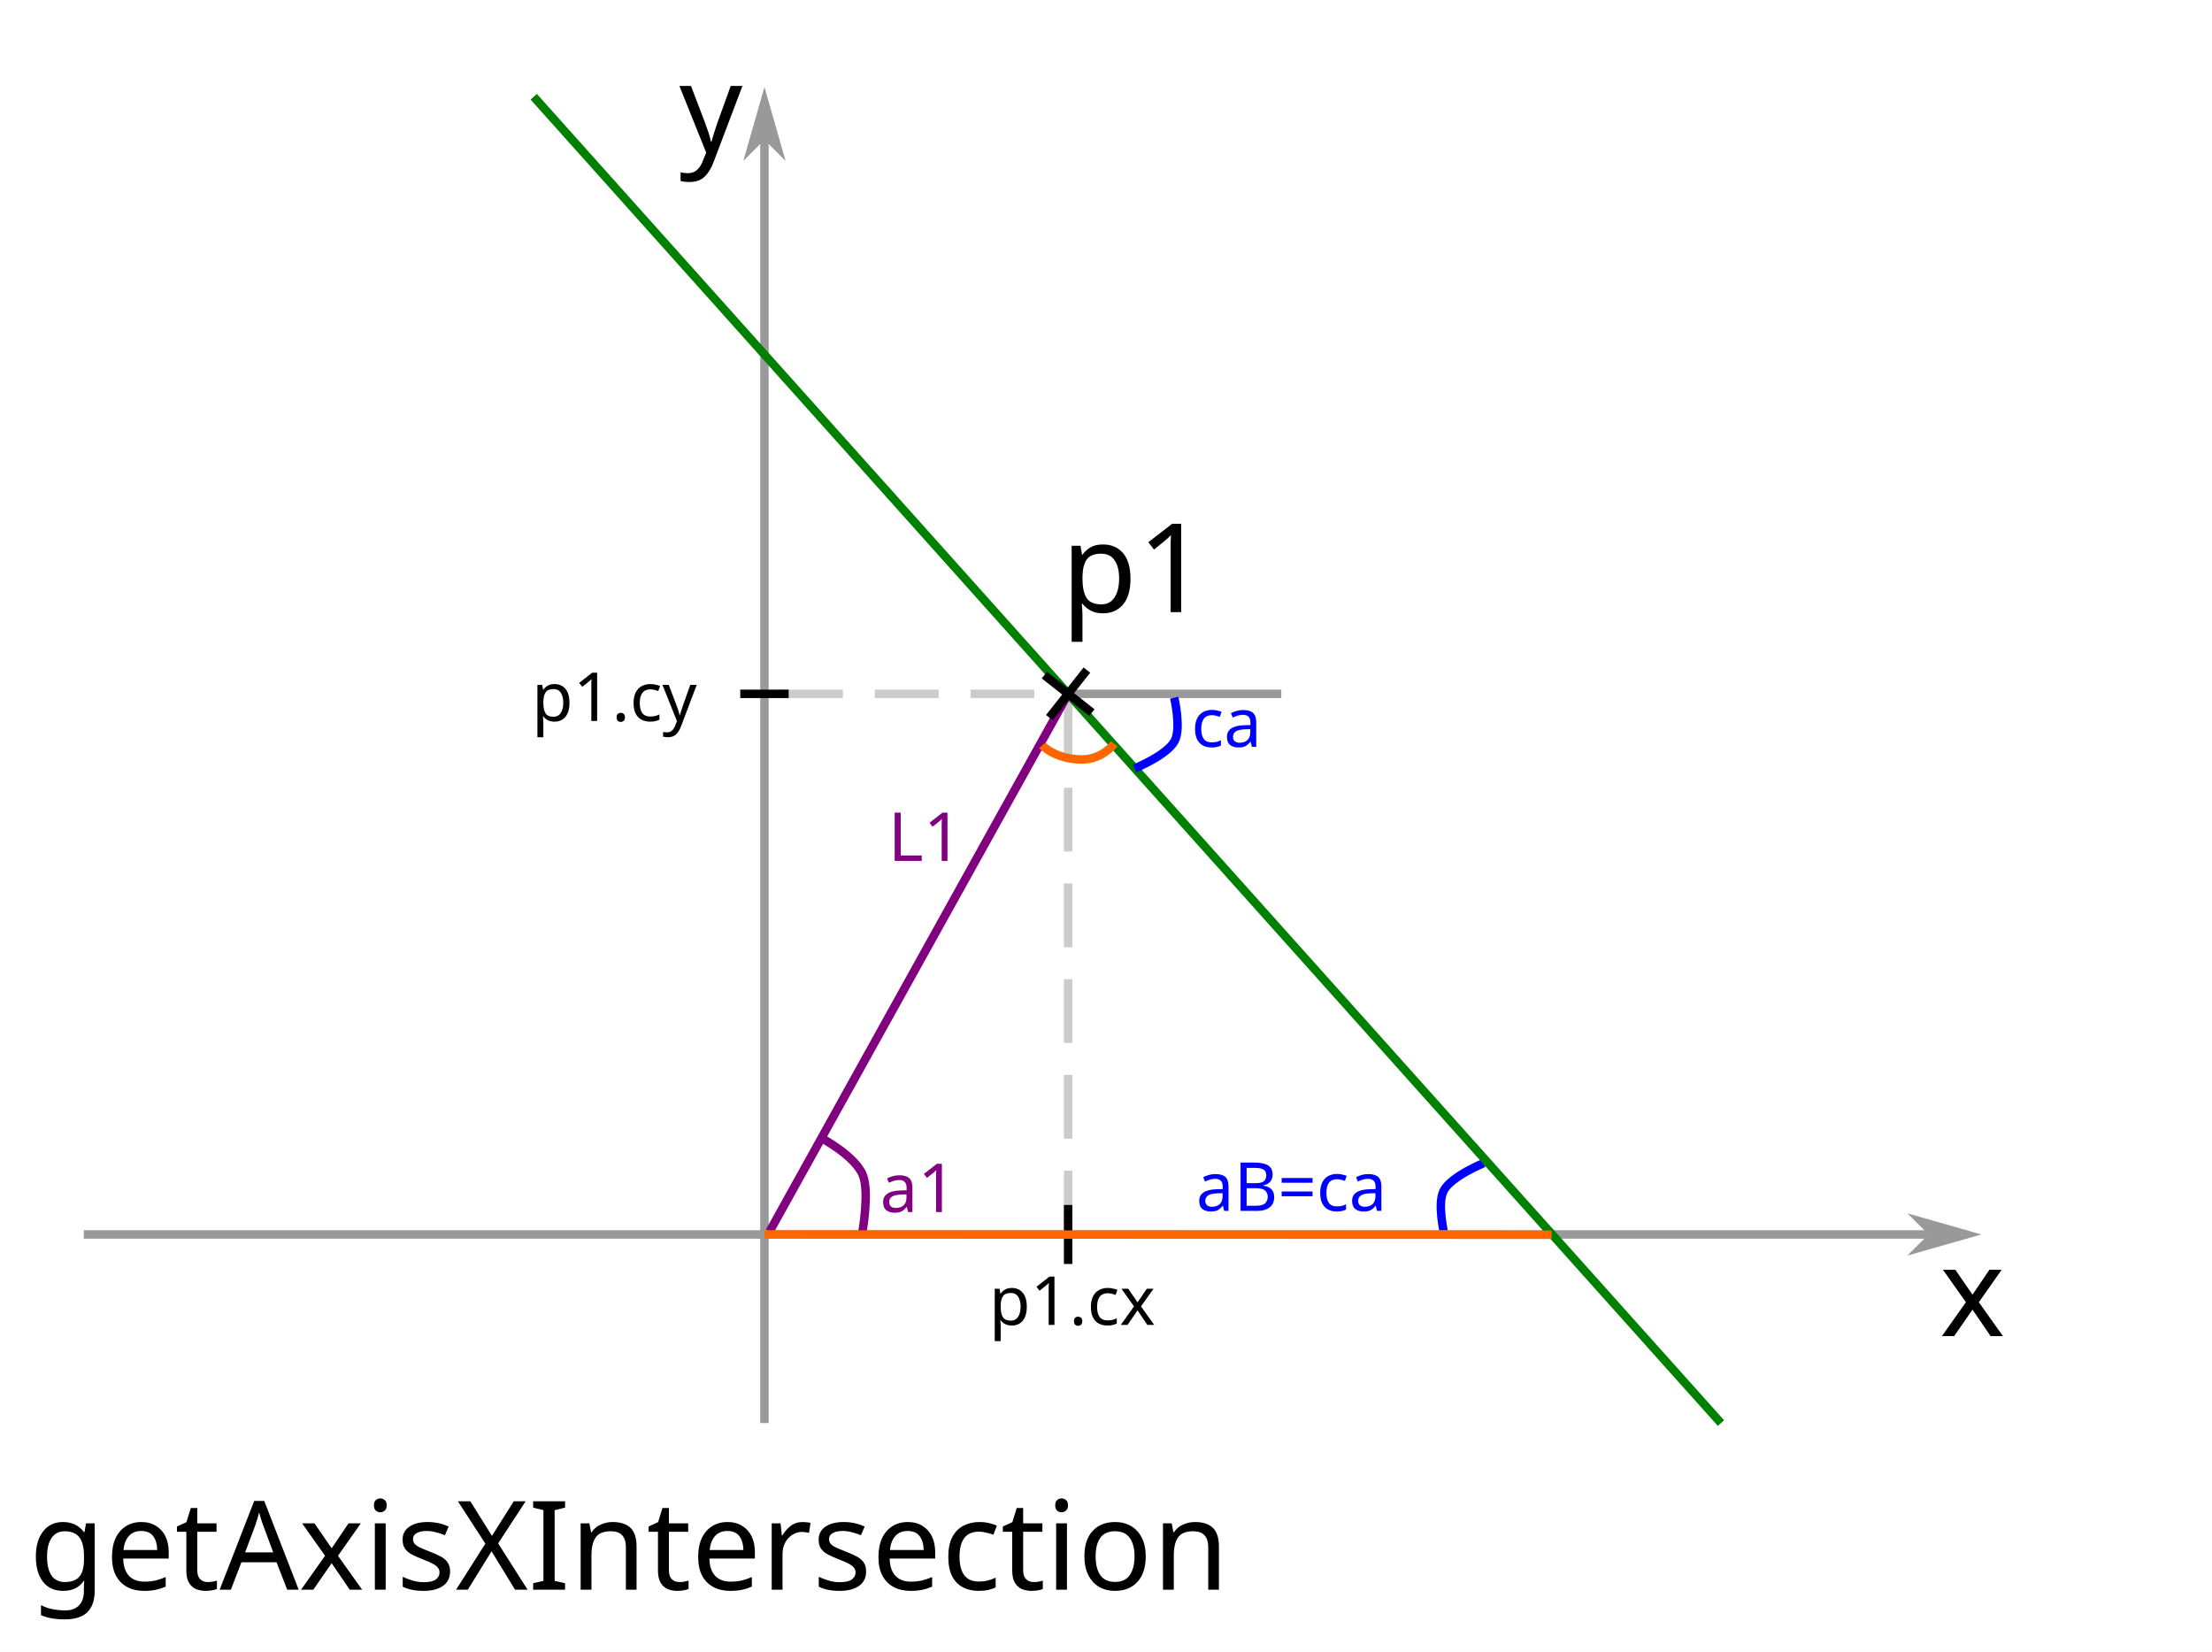
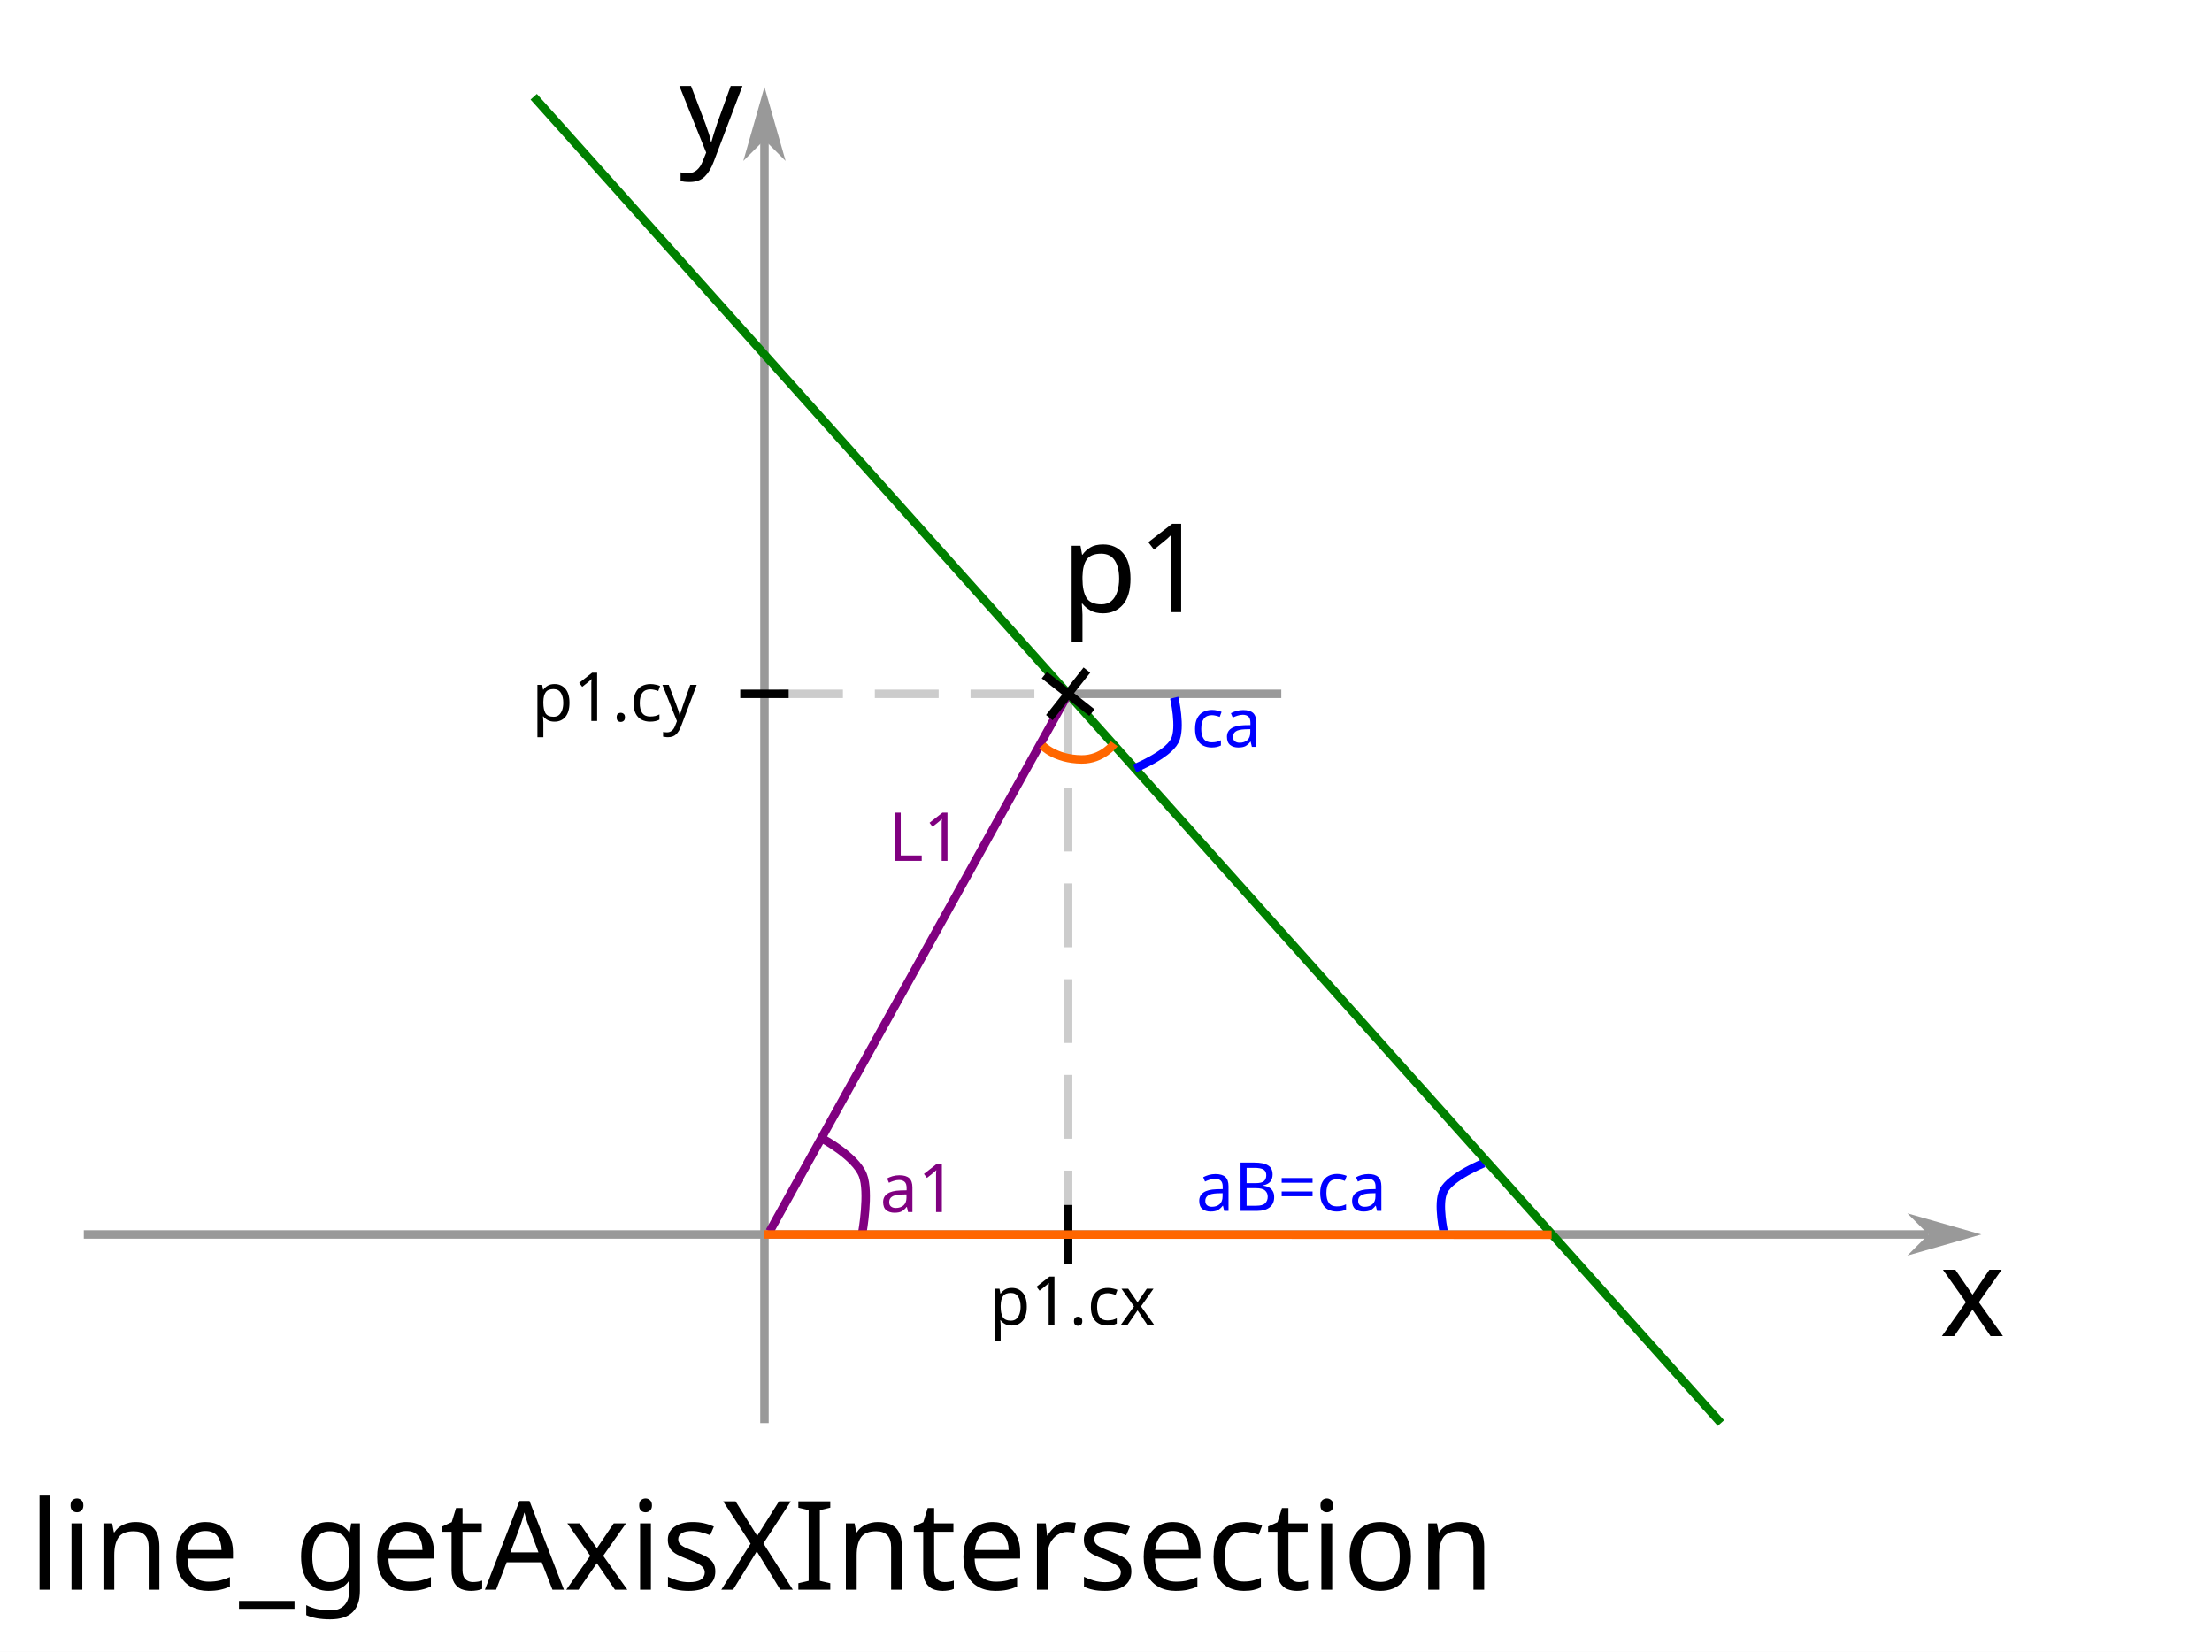
<svg xmlns="http://www.w3.org/2000/svg" width="262.014" height="195.652" viewBox="0 0 69.325 51.766" version="1.1" id="svg5">
  <defs id="defs2">
    <marker style="overflow:visible" id="Arrow1L-4-3-3" refX="0" refY="0" orient="auto-start-reverse" markerWidth="8.75" markerHeight="5" viewBox="0 0 8.75 5" preserveAspectRatio="xMidYMid">
      <path style="fill:context-stroke;fill-rule:evenodd;stroke:none" d="M 0,0 5,-5 -12.5,0 5,5 Z" id="arrow1L-9-6-6" transform="scale(-0.5)" />
    </marker>
    <marker style="overflow:visible" id="Arrow1L-3-5-7-7" refX="0" refY="0" orient="auto-start-reverse" markerWidth="8.75" markerHeight="5" viewBox="0 0 8.75 5" preserveAspectRatio="xMidYMid">
      <path style="fill:context-stroke;fill-rule:evenodd;stroke:none" d="M 0,0 5,-5 -12.5,0 5,5 Z" id="arrow1L-6-0-5-5" transform="scale(-0.5)" />
    </marker>
    <rect x="254.321" y="237.99" width="38.557" height="34.914" id="rect1269-4-3-3" />
    <rect x="130.985" y="140.536" width="42.711" height="43.171" id="rect1287-8-5-5" />
    <rect x="232.476" y="161.365" width="28.095" height="22.502" id="rect1388-7-62-6" />
    <rect x="200.715" y="288.19" width="52.317" height="19.745" id="rect1406-17-9-2" />
    <rect x="200.715" y="288.19" width="52.317" height="19.745" id="rect1406-3-2-1-9" />
-     <rect x="63.429" y="333.065" width="193.581" height="36.285" id="rect3974-2-2-1" />
+     <rect x="63.429" y="333.065" width="235.875" height="41.166" id="rect3974-2-2-1" />
    <rect x="309.291" y="1871.785" width="43.699" height="17.924" id="rect1180-2" />
    <rect x="323.205" y="1880.807" width="59.832" height="18.928" id="rect1213-5-0" />
    <rect x="346.238" y="1883.681" width="29.293" height="24.056" id="rect1290-9" />
    <rect x="309.291" y="1871.785" width="43.699" height="17.924" id="rect1180-2-9" />
  </defs>
  <g id="layer1" transform="translate(-38.39356,-542.891)">
    <rect style="fill:#ffffff;stroke:#ffffff;stroke-width:0.265;stroke-dasharray:none;stroke-dashoffset:0" id="rect3918-61-0-6" width="69.06" height="51.502" x="38.526" y="543.023" />
    <text xml:space="preserve" transform="matrix(0.2645833,0,0,0.2645833,-5.953964,83.72198)" id="text1178-7-2" style="font-size:8px;line-height:1.25;font-family:sans-serif;white-space:pre;shape-inside:url(#rect1180-2-9);display:inline;fill:#0000ff">
-       <tspan x="309.291" y="1878.863" id="tspan6407">aB=ca</tspan>
+       <tspan x="309.291" y="1878.863" id="tspan4458">aB=ca</tspan>
    </text>
    <path style="fill:none;stroke:#0000ff;stroke-width:0.265px;stroke-linecap:butt;stroke-linejoin:miter;stroke-opacity:1" d="m 84.895,579.341 c 0,0 -1.023,0.414 -1.257,0.866 -0.207,0.399 0.017,1.349 0.017,1.349" id="path1176-89-4" />
    <path style="fill:none;stroke:#999999;stroke-width:0.265px;stroke-linecap:butt;stroke-linejoin:miter;stroke-opacity:1" d="M 71.869,564.635 H 78.55" id="path1174-2" />
    <path style="fill:none;stroke:#999999;stroke-width:0.265px;stroke-linecap:butt;stroke-linejoin:miter;stroke-opacity:1;marker-end:url(#Arrow1L-4-3-3)" d="M 62.352,587.488 V 547.272" id="path196-0-6-6" />
    <path style="fill:none;stroke:#999999;stroke-width:0.265px;stroke-linecap:butt;stroke-linejoin:miter;stroke-opacity:1;marker-end:url(#Arrow1L-3-5-7-7)" d="M 41.02,581.577 H 98.834" id="path196-7-61-2-1" />
    <text xml:space="preserve" transform="matrix(0.2645833,0,0,0.2645833,31.8944,518.3613)" id="text1267-5-6-8" style="font-size:14.667px;line-height:1.25;font-family:sans-serif;white-space:pre;shape-inside:url(#rect1269-4-3-3);display:inline">
-       <tspan x="254.32" y="250.967" id="tspan6409">x</tspan>
+       <tspan x="254.32" y="250.967" id="tspan4460">x</tspan>
    </text>
    <text xml:space="preserve" transform="matrix(0.2645833,0,0,0.2645833,25.02579,507.0464)" id="text1285-9-1-7" style="font-size:14.667px;line-height:1.25;font-family:sans-serif;white-space:pre;shape-inside:url(#rect1287-8-5-5);display:inline">
-       <tspan x="130.984" y="153.514" id="tspan6411">y</tspan>
+       <tspan x="130.984" y="153.514" id="tspan4462">y</tspan>
    </text>
    <path style="fill:none;stroke:#cccccc;stroke-width:0.265;stroke-linecap:butt;stroke-linejoin:miter;stroke-dasharray:2, 1;stroke-dashoffset:0;stroke-opacity:1" d="M 71.869,581.577 V 564.635 H 62.352" id="path1384-4-8-9" />
    <text xml:space="preserve" transform="matrix(0.2645833,0,0,0.2645833,10.13956,515.9457)" id="text1386-1-7-2" style="font-size:14.667px;line-height:1.25;font-family:sans-serif;white-space:pre;shape-inside:url(#rect1388-7-62-6);display:inline">
-       <tspan x="232.477" y="174.342" id="tspan6413">p1</tspan>
+       <tspan x="232.477" y="174.342" id="tspan4464">p1</tspan>
    </text>
    <text xml:space="preserve" transform="matrix(0.2645833,0,0,0.2645833,16.28142,506.2886)" id="text1404-7-9-0" style="font-size:8px;line-height:1.25;font-family:sans-serif;white-space:pre;shape-inside:url(#rect1406-17-9-2);display:inline">
-       <tspan x="200.715" y="295.268" id="tspan6415">p1.cx</tspan>
+       <tspan x="200.715" y="295.268" id="tspan4466">p1.cx</tspan>
    </text>
    <text xml:space="preserve" transform="matrix(0.2645833,0,0,0.2645833,1.948609,487.3636)" id="text1404-5-71-2-2" style="font-size:8px;line-height:1.25;font-family:sans-serif;white-space:pre;shape-inside:url(#rect1406-3-2-1-9);display:inline">
-       <tspan x="200.715" y="295.268" id="tspan6417">p1.cy</tspan>
+       <tspan x="200.715" y="295.268" id="tspan4468">p1.cy</tspan>
    </text>
    <path style="fill:none;stroke:#000000;stroke-width:0.265px;stroke-linecap:butt;stroke-linejoin:miter;stroke-opacity:1" d="m 61.593,564.635 h 1.517" id="path1476-1-0-3" />
    <path style="fill:none;stroke:#000000;stroke-width:0.265px;stroke-linecap:butt;stroke-linejoin:miter;stroke-opacity:1" d="m 71.869,582.502 v -1.849" id="path1478-5-2-7" />
    <text xml:space="preserve" transform="matrix(0.2645833,0,0,0.2645833,22.51963,501.1527)" id="text3972-73-3-5" style="font-size:14.667px;line-height:1.25;font-family:sans-serif;white-space:pre;shape-inside:url(#rect3974-2-2-1);display:inline">
-       <tspan x="63.43" y="346.041" id="tspan6419">getAxisXIntersection</tspan>
+       <tspan x="63.43" y="346.041" id="tspan4470">line_getAxisXIntersection</tspan>
    </text>
    <path style="fill:none;stroke:#008000;stroke-width:0.265px;stroke-linecap:butt;stroke-linejoin:miter;stroke-opacity:1" d="M 71.869,564.635 92.329,587.488" id="path1069-9" />
    <path style="fill:none;stroke:#008000;stroke-width:0.265px;stroke-linecap:butt;stroke-linejoin:miter;stroke-opacity:1" d="m 55.12,545.922 16.75,18.713" id="path1069-4-2" />
    <path style="fill:none;stroke:#0000ff;stroke-width:0.265px;stroke-linecap:butt;stroke-linejoin:miter;stroke-opacity:1" d="m 73.954,566.971 c 0,0 1.023,-0.414 1.257,-0.866 0.207,-0.399 -0.017,-1.349 -0.017,-1.349" id="path1176-89" />
    <text xml:space="preserve" transform="matrix(0.2645833,0,0,0.2645833,-6.101386,69.18002)" id="text1178-7" style="font-size:8px;line-height:1.25;font-family:sans-serif;white-space:pre;shape-inside:url(#rect1180-2);display:inline;fill:#0000ff">
-       <tspan x="309.291" y="1878.863" id="tspan6421">ca</tspan>
+       <tspan x="309.291" y="1878.863" id="tspan4472">ca</tspan>
    </text>
    <path style="fill:#800080;stroke:#800080;stroke-width:0.265px;stroke-linecap:butt;stroke-linejoin:miter;stroke-opacity:1" d="m 71.869,564.635 -9.355,16.847" id="path1217-6" />
    <path style="fill:none;stroke:#800080;stroke-width:0.265px;stroke-linecap:butt;stroke-linejoin:miter;stroke-opacity:1" d="m 64.155,578.567 c 0,0 1.042,0.552 1.281,1.154 0.211,0.532 -0.017,1.797 -0.017,1.797" id="path1176-8-4-1" />
    <path style="fill:none;stroke:#000000;stroke-width:0.265px;stroke-linecap:butt;stroke-linejoin:miter;stroke-opacity:1" d="m 71.281,565.38 1.176,-1.49" id="path1355-9-3-2" />
    <path style="fill:none;stroke:#000000;stroke-width:0.265px;stroke-linecap:butt;stroke-linejoin:miter;stroke-opacity:1" d="m 71.124,564.047 1.49,1.176" id="path1355-5-09-61-9" />
    <text xml:space="preserve" transform="matrix(0.2645833,0,0,0.2645833,-19.54214,81.37332)" id="text1211-0-3" style="font-size:8px;line-height:1.25;font-family:sans-serif;white-space:pre;shape-inside:url(#rect1213-5-0);display:inline;fill:#800080">
-       <tspan x="323.205" y="1887.885" id="tspan6423">a1</tspan>
+       <tspan x="323.205" y="1887.885" id="tspan4474">a1</tspan>
    </text>
    <text xml:space="preserve" transform="matrix(0.2645833,0,0,0.2645833,-25.38254,69.60728)" id="text1288-1" style="font-size:8px;line-height:1.25;font-family:sans-serif;white-space:pre;shape-inside:url(#rect1290-9);display:inline;fill:#800080">
-       <tspan x="346.238" y="1890.76" id="tspan6425">L1</tspan>
+       <tspan x="346.238" y="1890.76" id="tspan4476">L1</tspan>
    </text>
    <path style="fill:none;stroke:#ff6600;stroke-width:0.265px;stroke-linecap:butt;stroke-linejoin:miter;stroke-opacity:1" d="m 62.352,581.577 24.669,0.009" id="path1370" />
    <path style="fill:none;stroke:#ff6600;stroke-width:0.265px;stroke-linecap:butt;stroke-linejoin:miter;stroke-opacity:1" d="m 71.058,566.251 c 0,0 0.4,0.433 1.233,0.44 0.656,0.006 1.022,-0.492 1.022,-0.492" id="path1468" />
  </g>
</svg>
